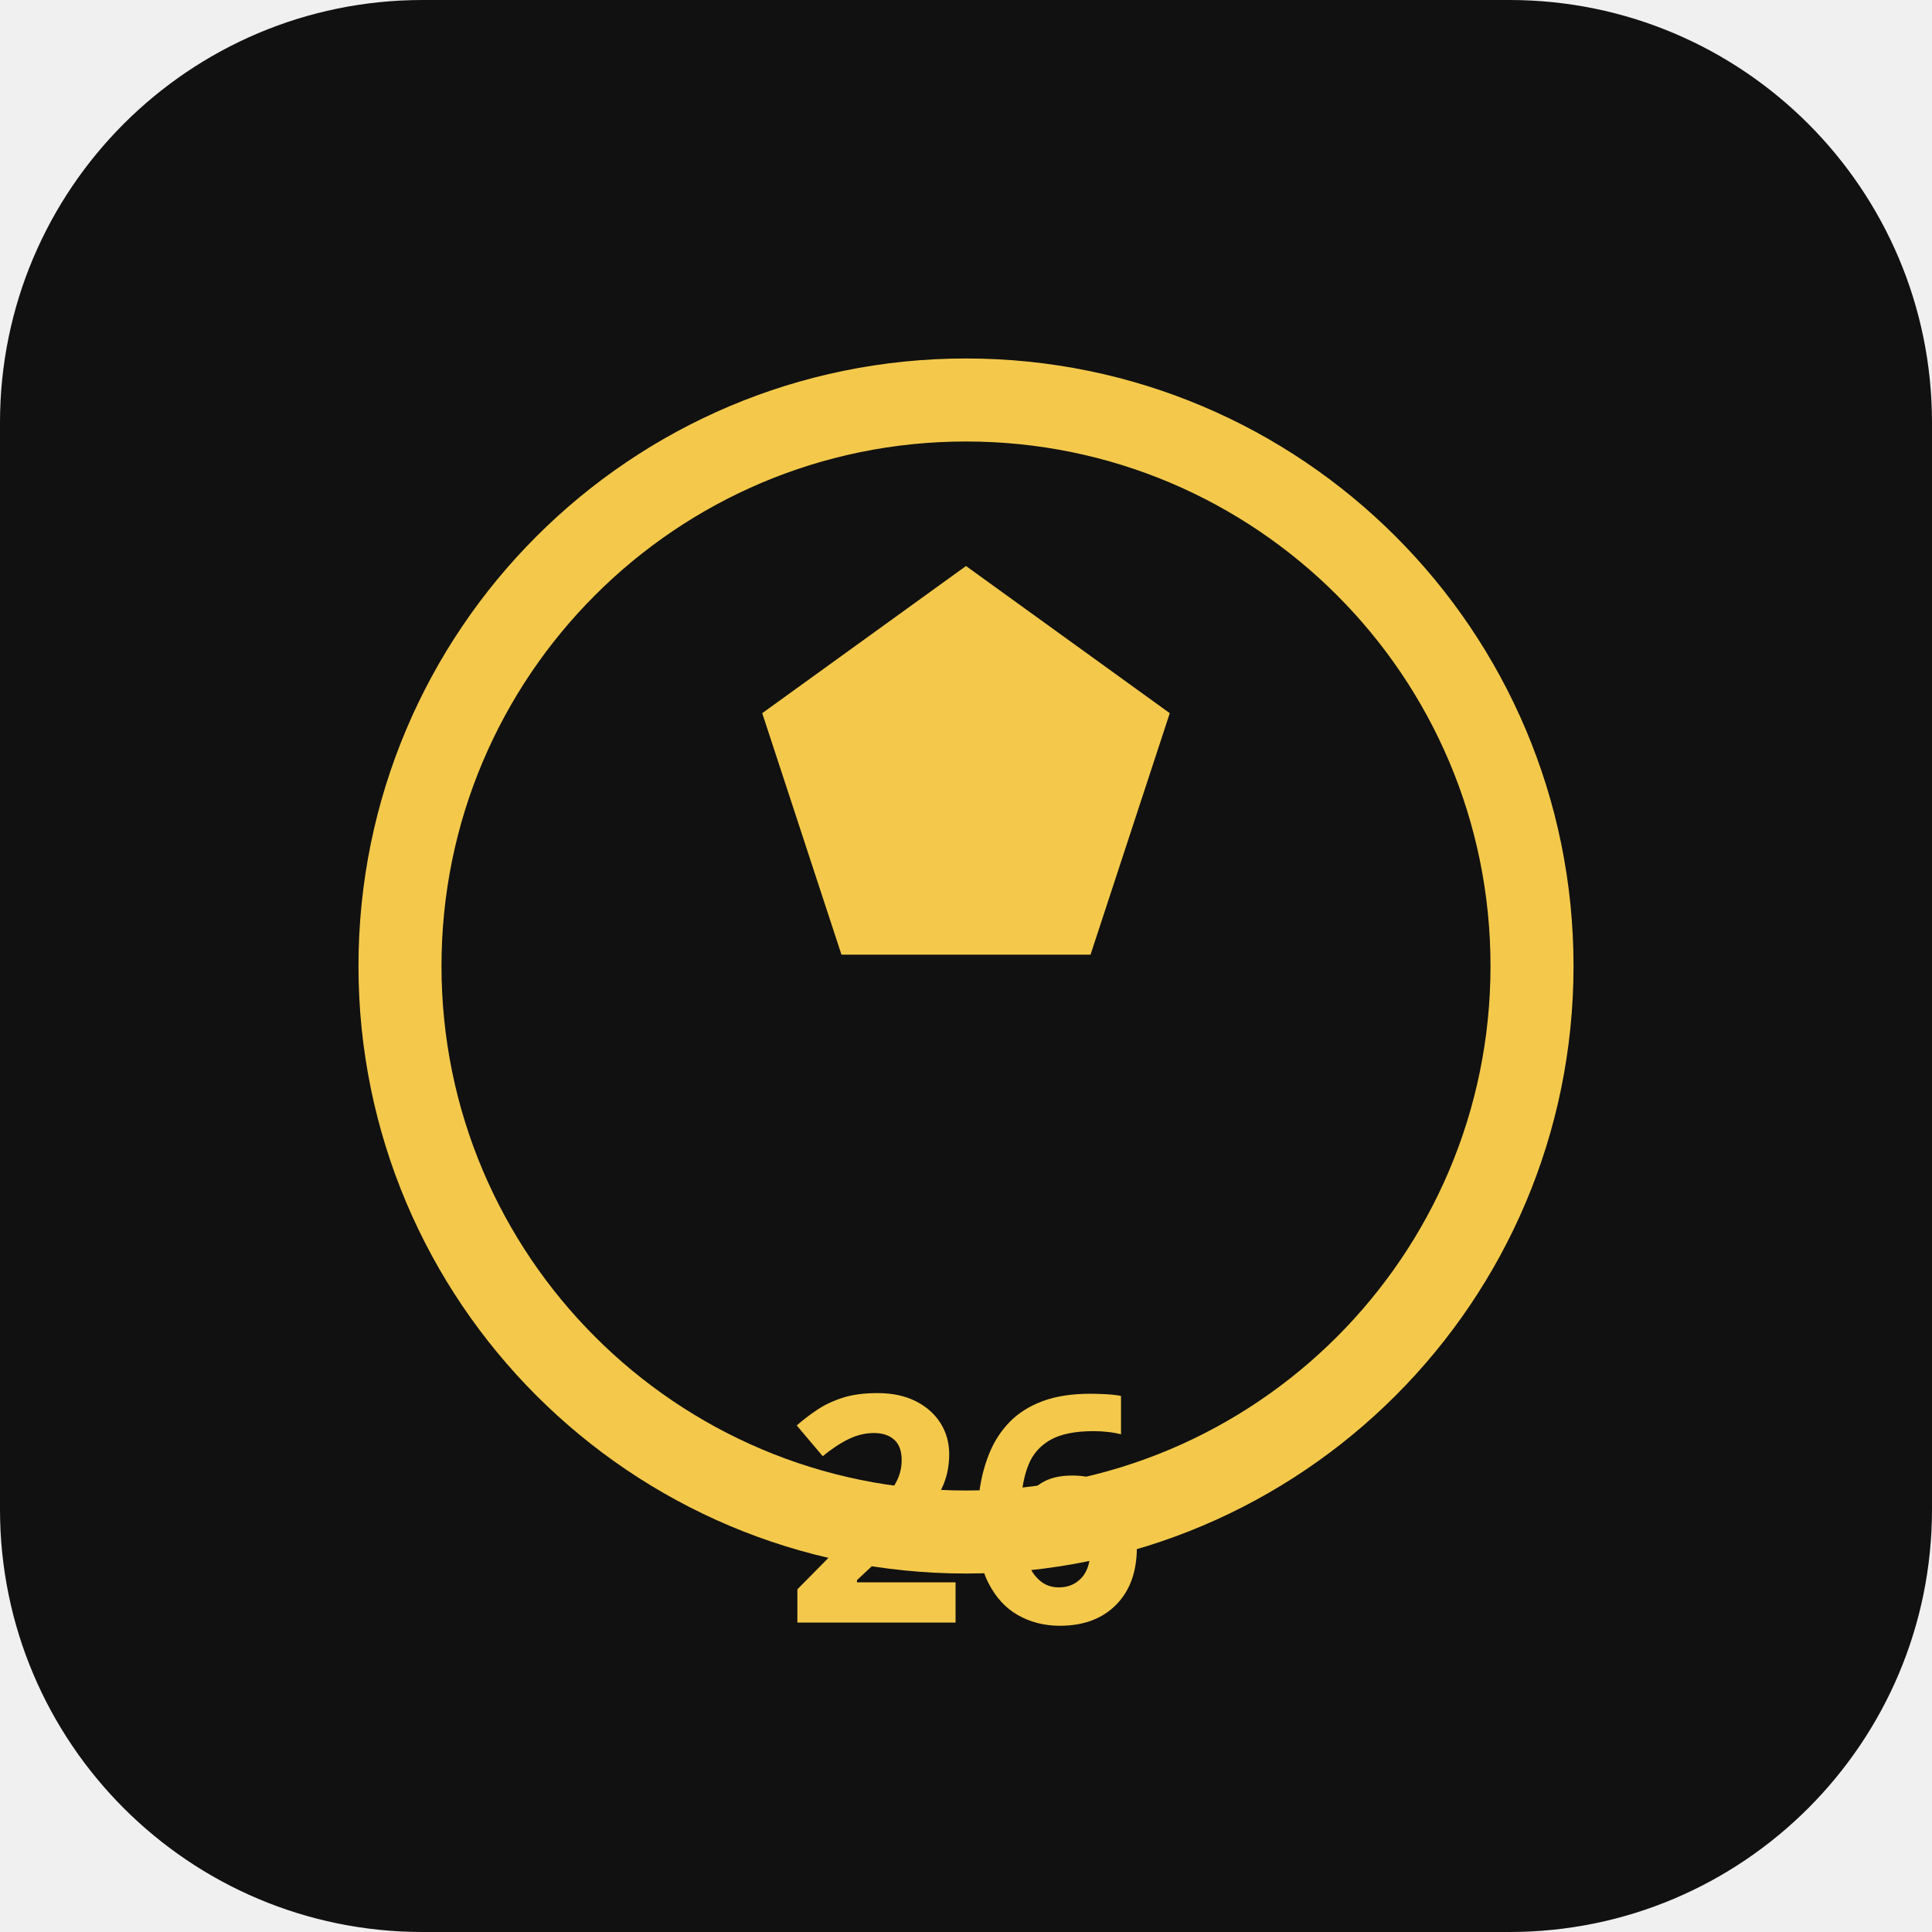
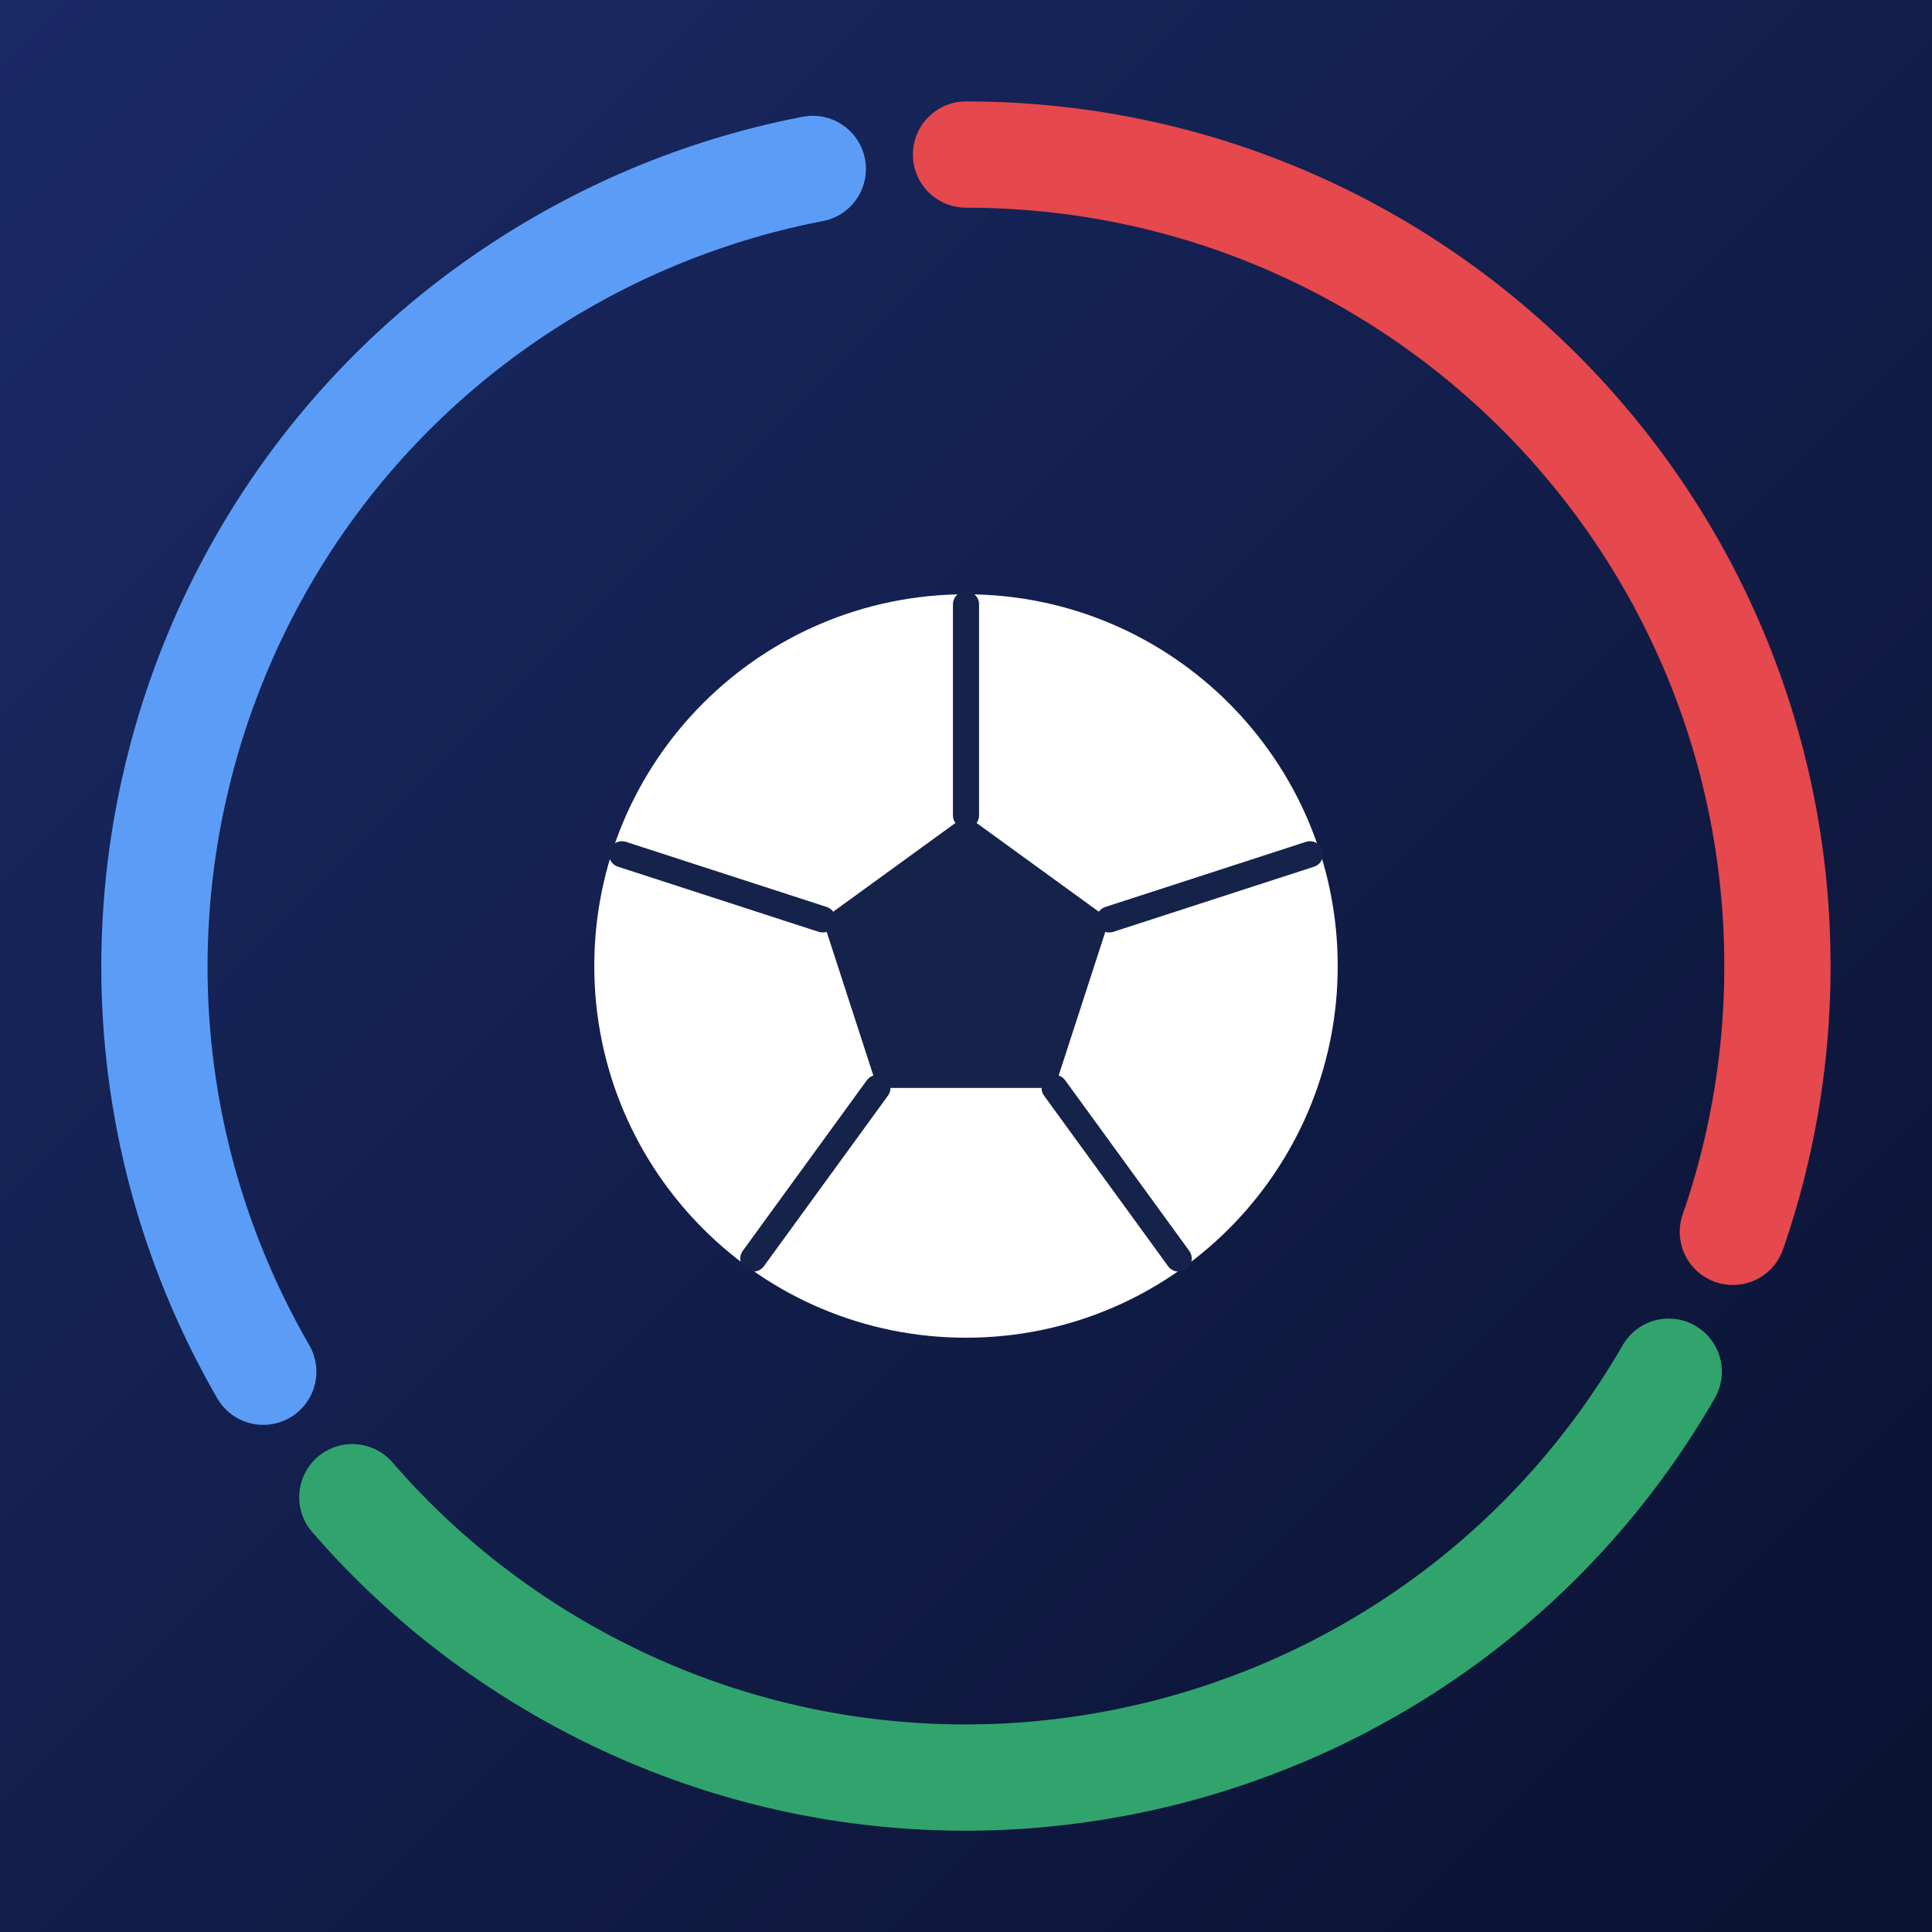
- <svg xmlns="http://www.w3.org/2000/svg" viewBox="0 0 512 512">
-   <rect width="512" height="512" rx="112" fill="#111111" />
-   <circle cx="256" cy="256" r="150" fill="none" stroke="#F4C94B" stroke-width="22" />
-   <path d="M256 150l54 39-21 64h-66l-21-64z" fill="#F4C94B" />
-   <text x="256" y="430" font-family="'Noto Sans',sans-serif" font-size="84" font-weight="900" fill="#F4C94B" text-anchor="middle">26</text>
+ <svg xmlns="http://www.w3.org/2000/svg" width="1024" height="1024" viewBox="0 0 100 100" role="img" aria-label="World Cup 2026 app icon">
+   <defs>
+     <linearGradient id="bg" x1="0" y1="0" x2="1" y2="1">
+       <stop offset="0" stop-color="#1A2A66" />
+       <stop offset="1" stop-color="#0A1230" />
+     </linearGradient>
+   </defs>
+   <rect width="100" height="100" fill="url(#bg)" />
+   <g fill="none" stroke-width="5.5" stroke-linecap="round">
+     <circle cx="50" cy="50" r="42" stroke="#E5484D" stroke-dasharray="80 184" transform="rotate(-90 50 50)" />
+     <circle cx="50" cy="50" r="42" stroke="#30A46C" stroke-dasharray="80 184" transform="rotate(30 50 50)" />
+     <circle cx="50" cy="50" r="42" stroke="#5B9DF6" stroke-dasharray="80 184" transform="rotate(150 50 50)" />
+   </g>
+   <g transform="translate(50,50) scale(0.52) translate(-50,-50)">
+     <circle cx="50" cy="50" r="37" fill="#ffffff" />
+     <polygon points="50,35 64.27,45.36 58.82,62.14 41.18,62.14 35.73,45.36" fill="#15224A" />
+     <g stroke="#15224A" stroke-width="2.6" stroke-linecap="round">
+       <line x1="50" y1="35" x2="50" y2="14" />
+       <line x1="64.27" y1="45.36" x2="84.24" y2="38.88" />
+       <line x1="58.82" y1="62.14" x2="71.17" y2="79.12" />
+       <line x1="41.18" y1="62.14" x2="28.83" y2="79.12" />
+       <line x1="35.73" y1="45.36" x2="15.76" y2="38.88" />
+     </g>
+   </g>
</svg>
